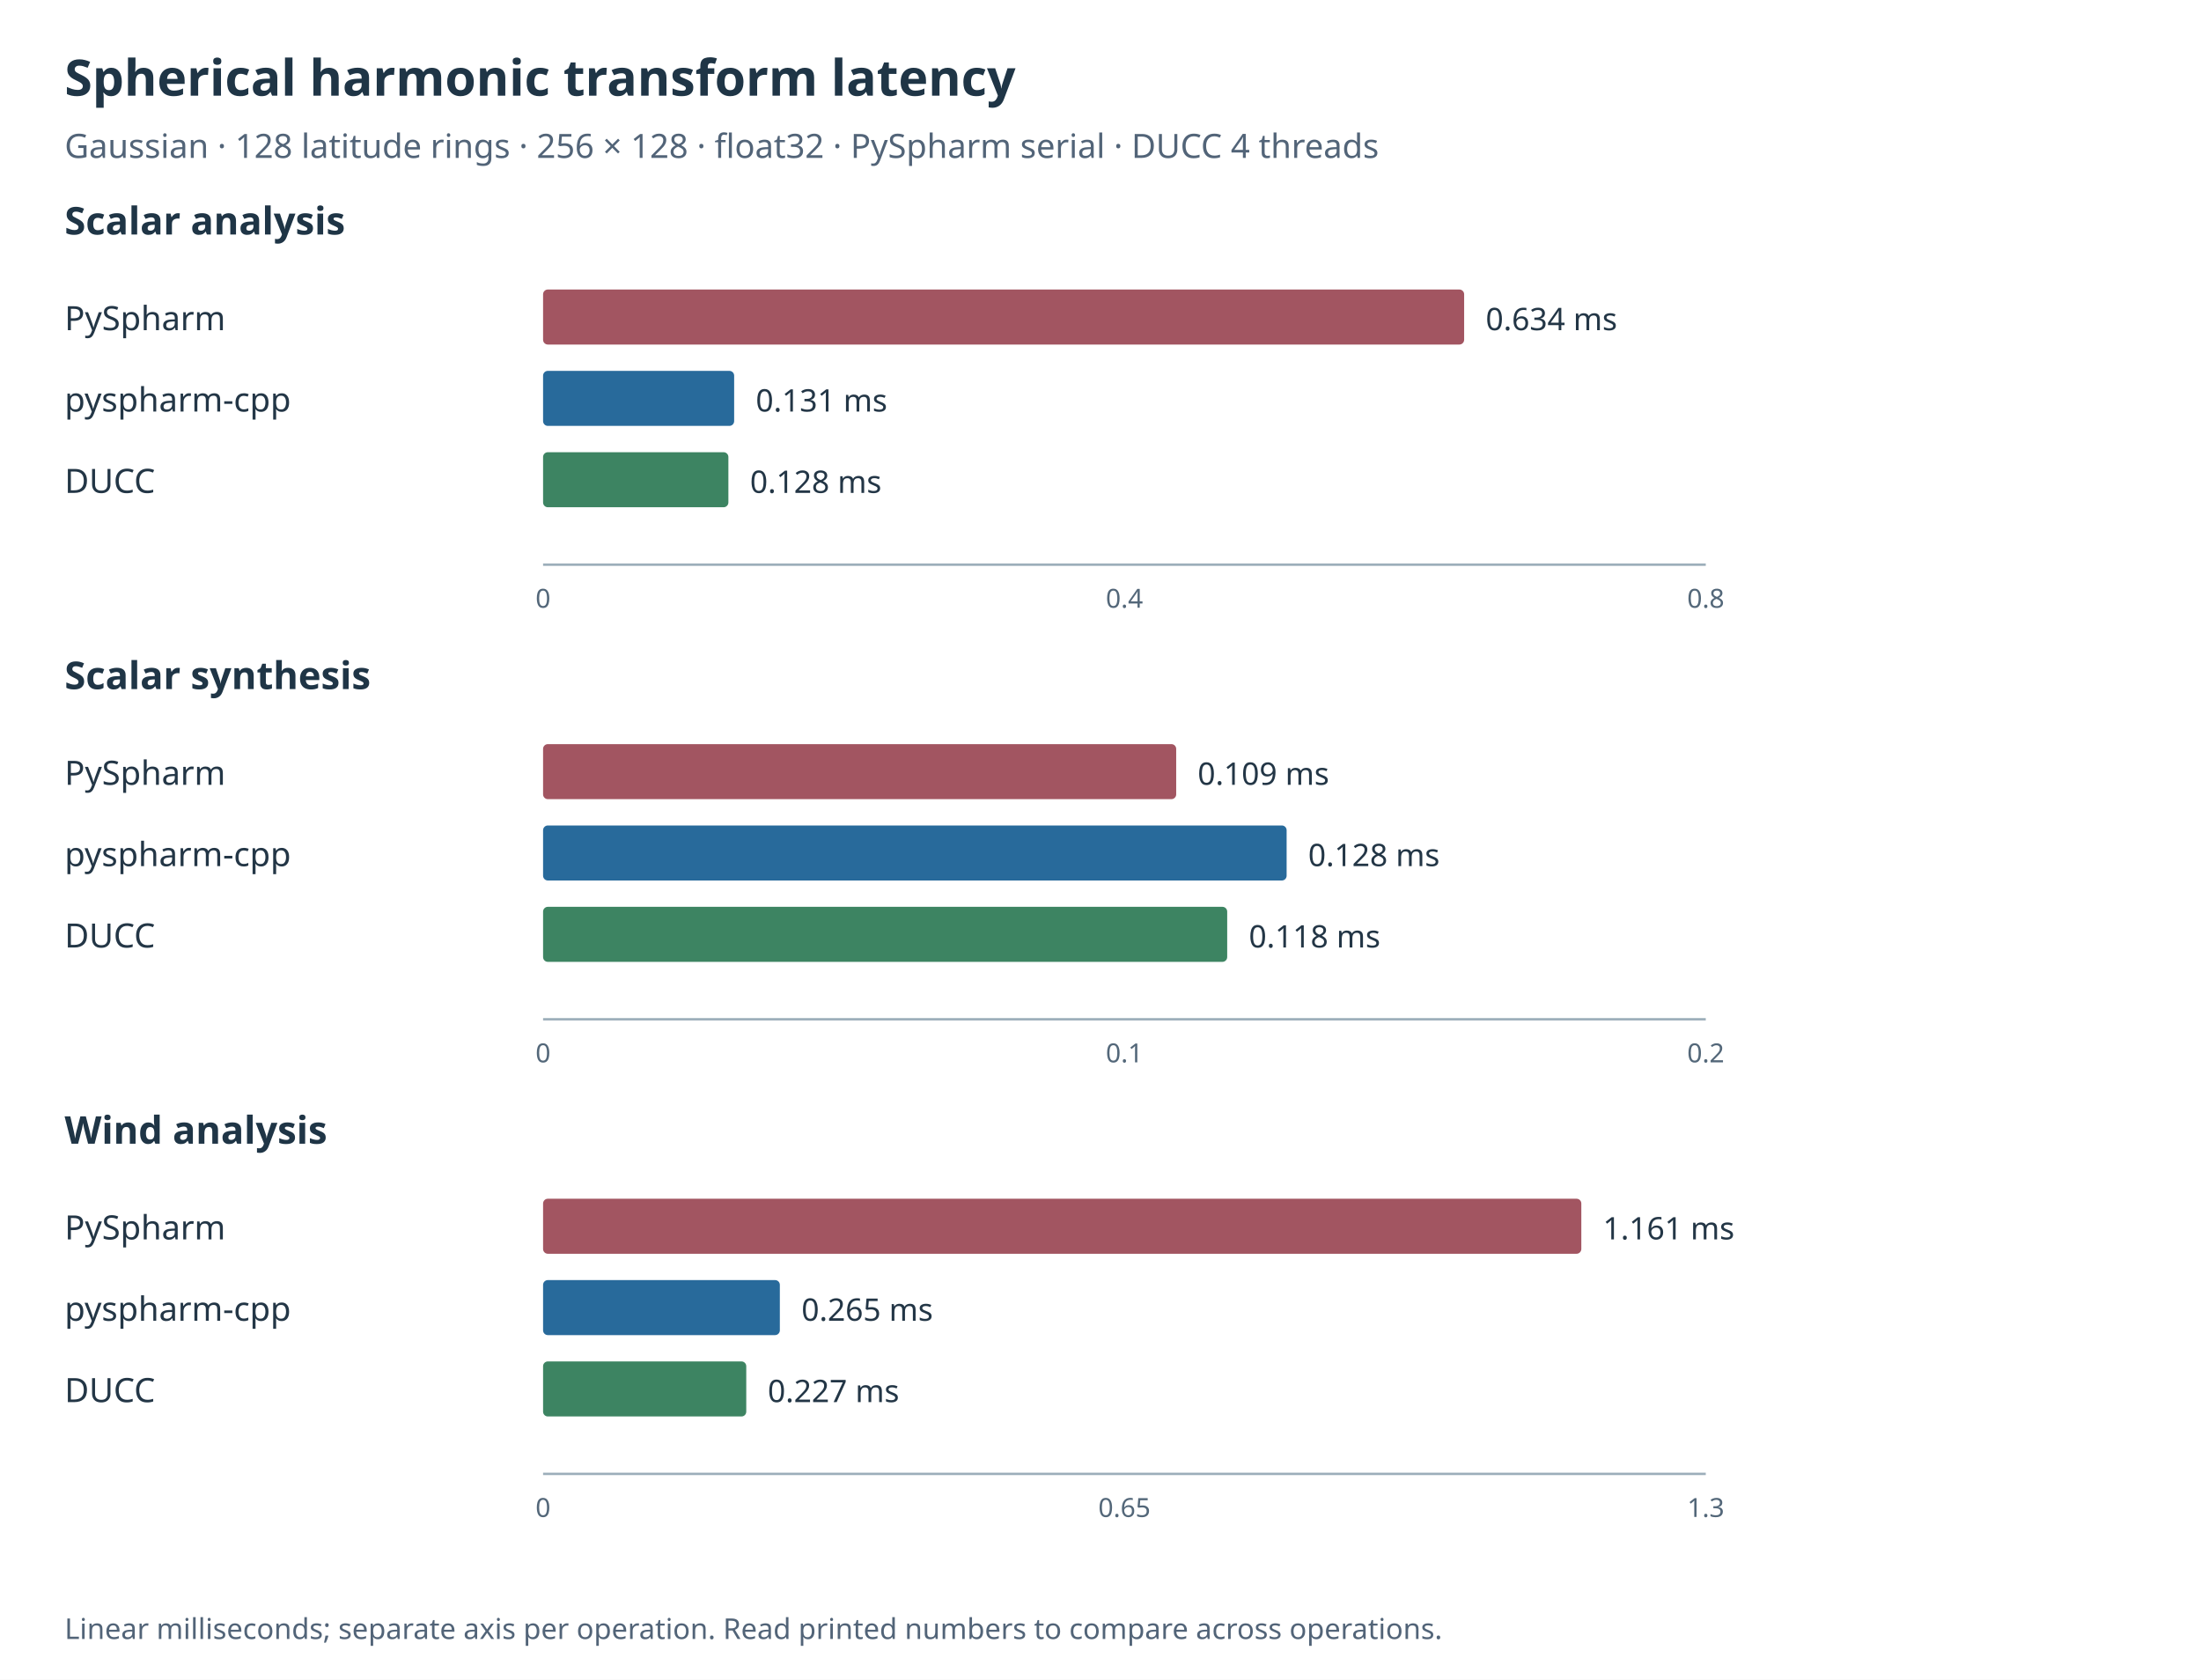
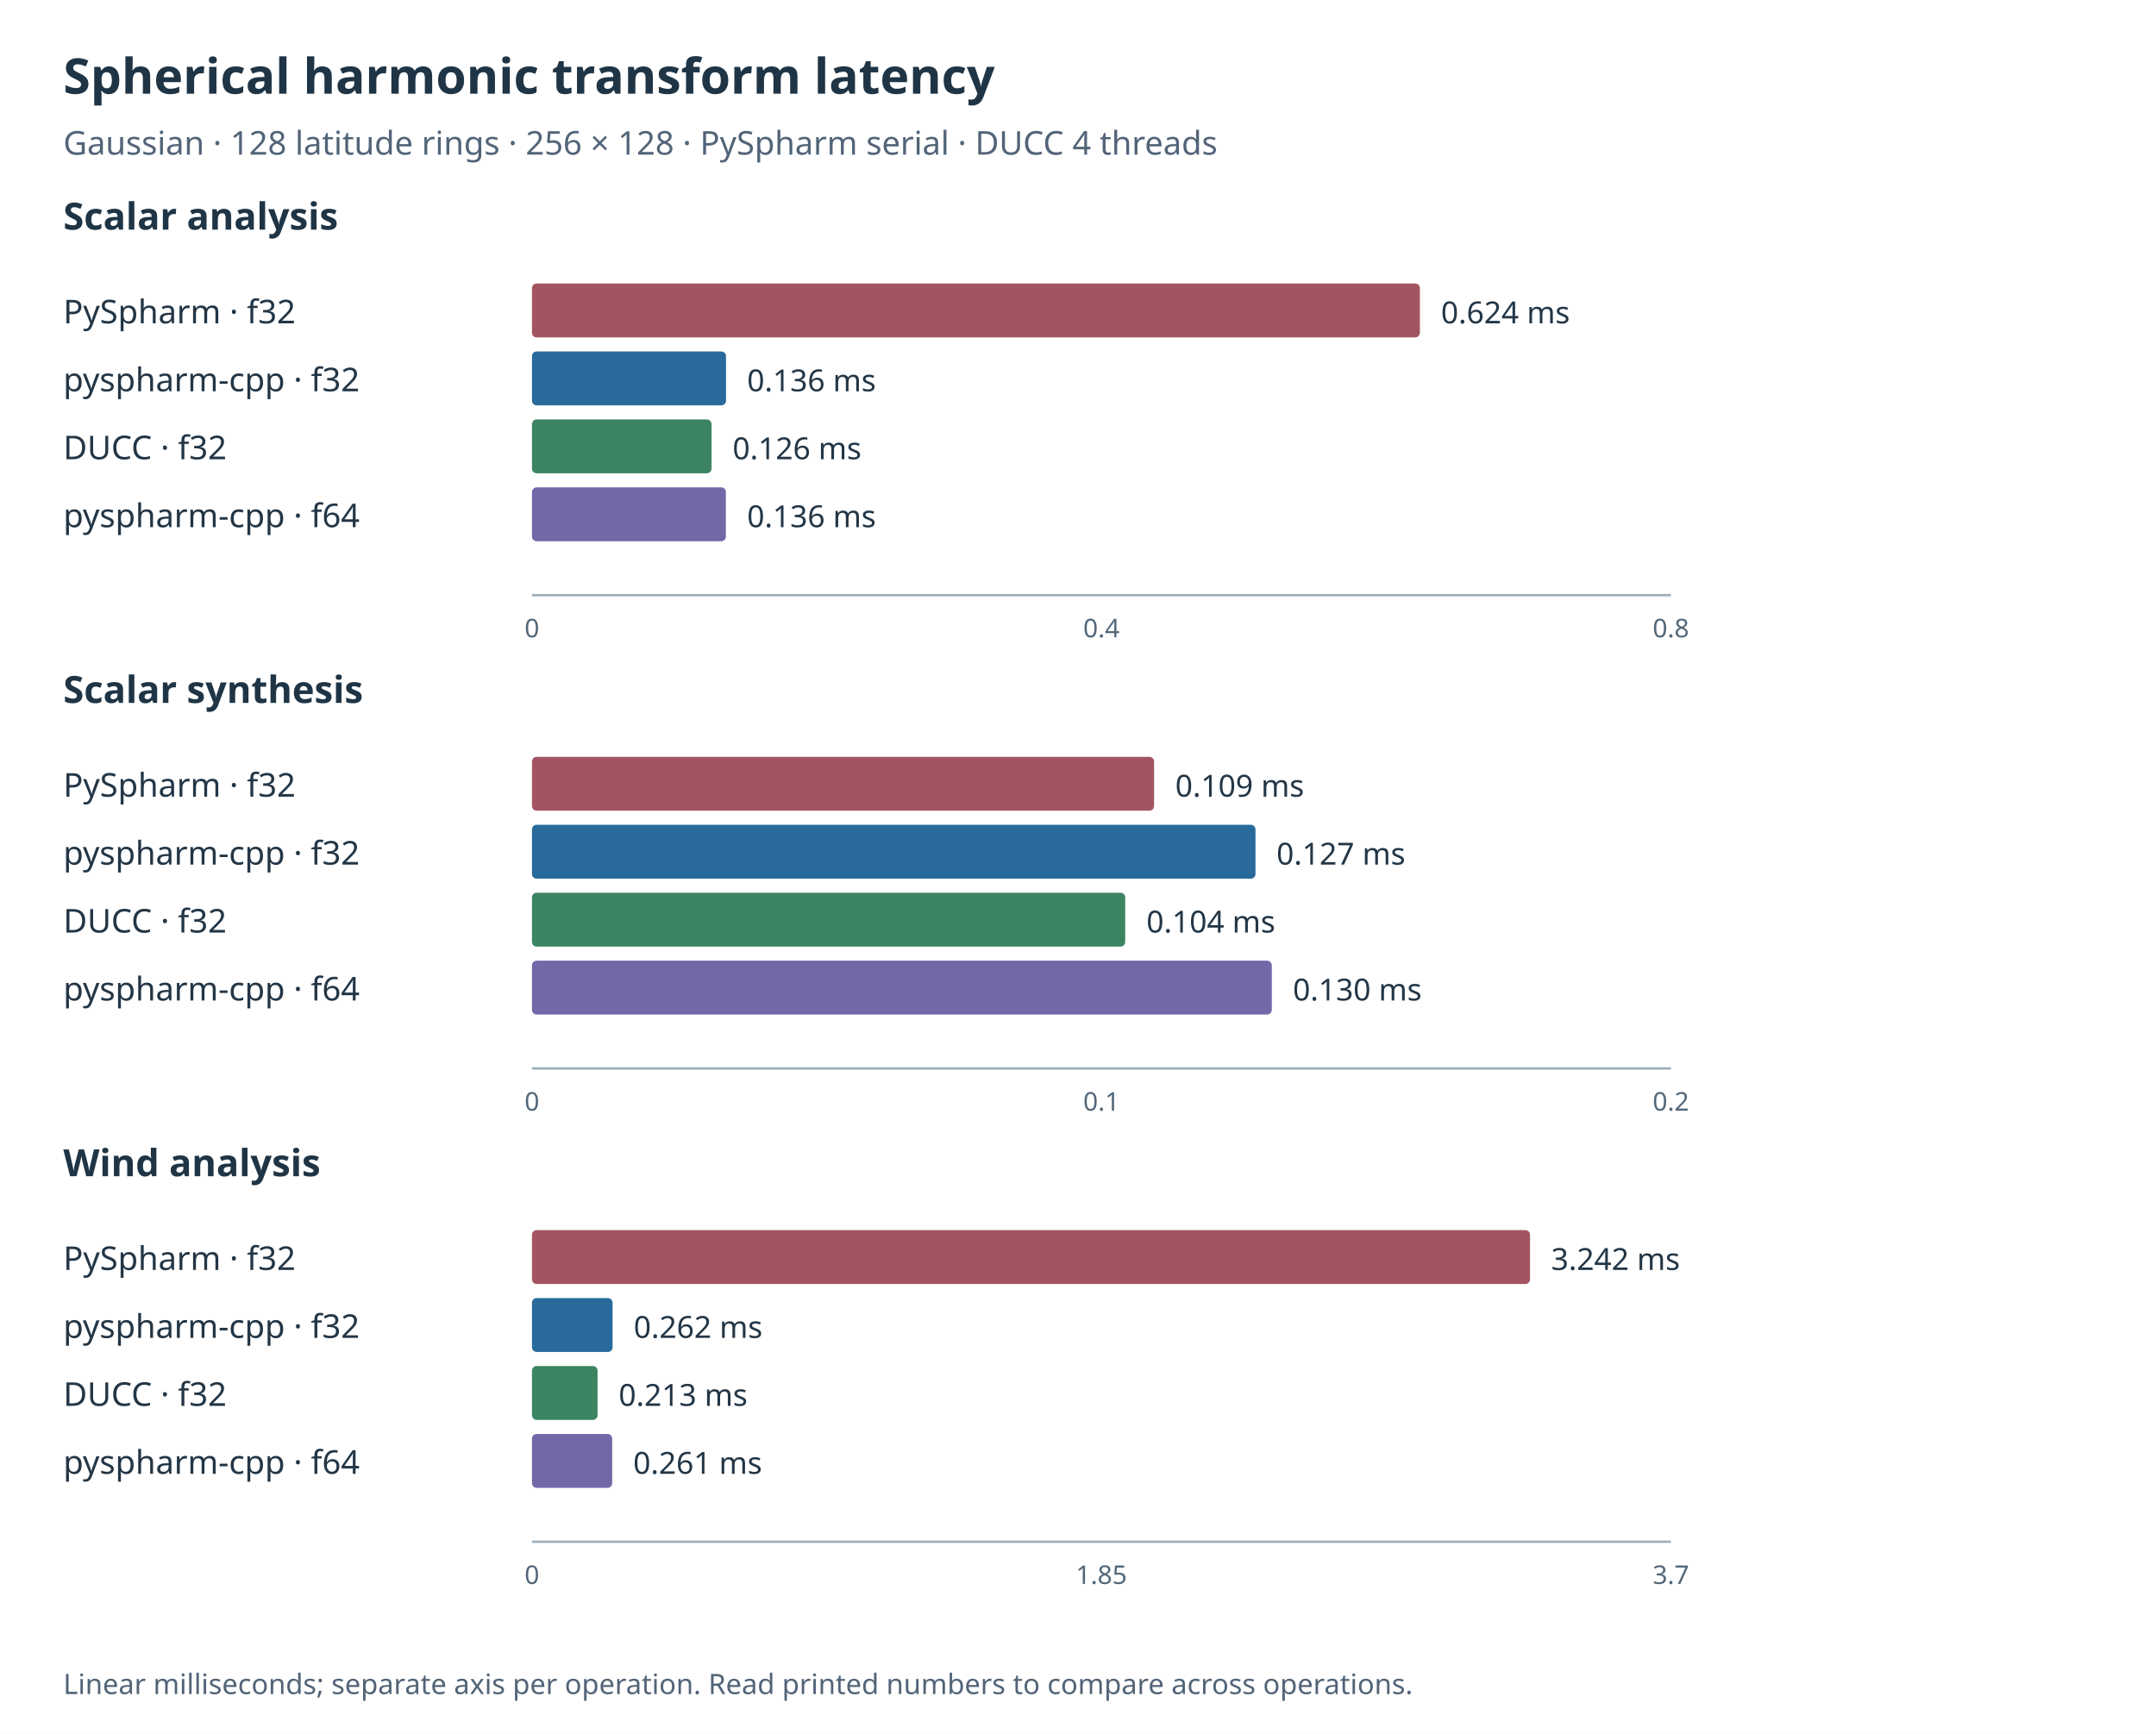
- <svg xmlns="http://www.w3.org/2000/svg" width="920" height="702" viewBox="0 0 920 702" role="img" aria-labelledby="t d">
-   <rect width="920" height="702" fill="white" />
+ <svg xmlns="http://www.w3.org/2000/svg" width="920" height="740" viewBox="0 0 920 740" role="img" aria-labelledby="t d">
+   <rect width="920" height="740" fill="white" />
  <text x="27" y="40" font-size="21" font-family="sans-serif" font-weight="600" fill="#1f3546">Spherical harmonic transform latency</text>
-   <text x="27" y="66" font-size="14" font-family="sans-serif" fill="#526478">Gaussian · 128 latitude rings · 256 × 128 · float32 · PySpharm serial · DUCC 4 threads</text>
+   <text x="27" y="66" font-size="14" font-family="sans-serif" fill="#526478">Gaussian · 128 latitude rings · 256 × 128 · PySpharm serial · DUCC 4 threads</text>
  <text x="27" y="98" font-size="16" font-family="sans-serif" font-weight="600" fill="#1f3546">Scalar analysis</text>
-   <text x="27" y="138" font-family="sans-serif" font-size="14" fill="#233646">PySpharm</text>
-   <rect x="227" y="121" width="385.00" height="23" fill="#a25561" rx="2" />
-   <text x="621.0" y="138" font-family="sans-serif" font-size="13" fill="#233646">0.634 ms</text>
-   <text x="27" y="172" font-family="sans-serif" font-size="14" fill="#233646">pyspharm-cpp</text>
-   <rect x="227" y="155" width="79.87" height="23" fill="#286a9b" rx="2" />
-   <text x="315.9" y="172" font-family="sans-serif" font-size="13" fill="#233646">0.131 ms</text>
-   <text x="27" y="206" font-family="sans-serif" font-size="14" fill="#233646">DUCC</text>
-   <rect x="227" y="189" width="77.46" height="23" fill="#3d8462" rx="2" />
-   <text x="313.5" y="206" font-family="sans-serif" font-size="13" fill="#233646">0.128 ms</text>
-   <line x1="227" x2="713" y1="236" y2="236" stroke="#9caeba" />
-   <text x="227.0" y="254" text-anchor="middle" font-size="11" font-family="sans-serif" fill="#536779">0</text>
-   <text x="470.0" y="254" text-anchor="middle" font-size="11" font-family="sans-serif" fill="#536779">0.4</text>
-   <text x="713.0" y="254" text-anchor="middle" font-size="11" font-family="sans-serif" fill="#536779">0.8</text>
-   <text x="27" y="288" font-size="16" font-family="sans-serif" font-weight="600" fill="#1f3546">Scalar synthesis</text>
-   <text x="27" y="328" font-family="sans-serif" font-size="14" fill="#233646">PySpharm</text>
-   <rect x="227" y="311" width="264.64" height="23" fill="#a25561" rx="2" />
-   <text x="500.6" y="328" font-family="sans-serif" font-size="13" fill="#233646">0.109 ms</text>
-   <text x="27" y="362" font-family="sans-serif" font-size="14" fill="#233646">pyspharm-cpp</text>
-   <rect x="227" y="345" width="310.80" height="23" fill="#286a9b" rx="2" />
-   <text x="546.8" y="362" font-family="sans-serif" font-size="13" fill="#233646">0.128 ms</text>
-   <text x="27" y="396" font-family="sans-serif" font-size="14" fill="#233646">DUCC</text>
-   <rect x="227" y="379" width="285.96" height="23" fill="#3d8462" rx="2" />
-   <text x="522.0" y="396" font-family="sans-serif" font-size="13" fill="#233646">0.118 ms</text>
-   <line x1="227" x2="713" y1="426" y2="426" stroke="#9caeba" />
-   <text x="227.0" y="444" text-anchor="middle" font-size="11" font-family="sans-serif" fill="#536779">0</text>
-   <text x="470.0" y="444" text-anchor="middle" font-size="11" font-family="sans-serif" fill="#536779">0.1</text>
-   <text x="713.0" y="444" text-anchor="middle" font-size="11" font-family="sans-serif" fill="#536779">0.2</text>
-   <text x="27" y="478" font-size="16" font-family="sans-serif" font-weight="600" fill="#1f3546">Wind analysis</text>
-   <text x="27" y="518" font-family="sans-serif" font-size="14" fill="#233646">PySpharm</text>
-   <rect x="227" y="501" width="433.98" height="23" fill="#a25561" rx="2" />
-   <text x="670.0" y="518" font-family="sans-serif" font-size="13" fill="#233646">1.161 ms</text>
-   <text x="27" y="552" font-family="sans-serif" font-size="14" fill="#233646">pyspharm-cpp</text>
-   <rect x="227" y="535" width="98.97" height="23" fill="#286a9b" rx="2" />
-   <text x="335.0" y="552" font-family="sans-serif" font-size="13" fill="#233646">0.265 ms</text>
-   <text x="27" y="586" font-family="sans-serif" font-size="14" fill="#233646">DUCC</text>
-   <rect x="227" y="569" width="84.93" height="23" fill="#3d8462" rx="2" />
-   <text x="320.9" y="586" font-family="sans-serif" font-size="13" fill="#233646">0.227 ms</text>
-   <line x1="227" x2="713" y1="616" y2="616" stroke="#9caeba" />
-   <text x="227.0" y="634" text-anchor="middle" font-size="11" font-family="sans-serif" fill="#536779">0</text>
-   <text x="470.0" y="634" text-anchor="middle" font-size="11" font-family="sans-serif" fill="#536779">0.65</text>
-   <text x="713.0" y="634" text-anchor="middle" font-size="11" font-family="sans-serif" fill="#536779">1.3</text>
-   <text x="27" y="685" font-size="12" font-family="sans-serif" fill="#526478">Linear milliseconds; separate axis per operation. Read printed numbers to compare across operations.</text>
+   <text x="27" y="138" font-family="sans-serif" font-size="14" fill="#233646">PySpharm · f32</text>
+   <rect x="227" y="121" width="378.89" height="23" fill="#a25561" rx="2" />
+   <text x="614.9" y="138" font-family="sans-serif" font-size="13" fill="#233646">0.624 ms</text>
+   <text x="27" y="167" font-family="sans-serif" font-size="14" fill="#233646">pyspharm-cpp · f32</text>
+   <rect x="227" y="150" width="82.81" height="23" fill="#286a9b" rx="2" />
+   <text x="318.8" y="167" font-family="sans-serif" font-size="13" fill="#233646">0.136 ms</text>
+   <text x="27" y="196" font-family="sans-serif" font-size="14" fill="#233646">DUCC · f32</text>
+   <rect x="227" y="179" width="76.62" height="23" fill="#3d8462" rx="2" />
+   <text x="312.6" y="196" font-family="sans-serif" font-size="13" fill="#233646">0.126 ms</text>
+   <text x="27" y="225" font-family="sans-serif" font-size="14" fill="#233646">pyspharm-cpp · f64</text>
+   <rect x="227" y="208" width="82.75" height="23" fill="#7268a8" rx="2" />
+   <text x="318.8" y="225" font-family="sans-serif" font-size="13" fill="#233646">0.136 ms</text>
+   <line x1="227" x2="713" y1="254" y2="254" stroke="#9caeba" />
+   <text x="227.0" y="272" text-anchor="middle" font-size="11" font-family="sans-serif" fill="#536779">0</text>
+   <text x="470.0" y="272" text-anchor="middle" font-size="11" font-family="sans-serif" fill="#536779">0.4</text>
+   <text x="713.0" y="272" text-anchor="middle" font-size="11" font-family="sans-serif" fill="#536779">0.8</text>
+   <text x="27" y="300" font-size="16" font-family="sans-serif" font-weight="600" fill="#1f3546">Scalar synthesis</text>
+   <text x="27" y="340" font-family="sans-serif" font-size="14" fill="#233646">PySpharm · f32</text>
+   <rect x="227" y="323" width="265.47" height="23" fill="#a25561" rx="2" />
+   <text x="501.5" y="340" font-family="sans-serif" font-size="13" fill="#233646">0.109 ms</text>
+   <text x="27" y="369" font-family="sans-serif" font-size="14" fill="#233646">pyspharm-cpp · f32</text>
+   <rect x="227" y="352" width="308.74" height="23" fill="#286a9b" rx="2" />
+   <text x="544.7" y="369" font-family="sans-serif" font-size="13" fill="#233646">0.127 ms</text>
+   <text x="27" y="398" font-family="sans-serif" font-size="14" fill="#233646">DUCC · f32</text>
+   <rect x="227" y="381" width="253.15" height="23" fill="#3d8462" rx="2" />
+   <text x="489.2" y="398" font-family="sans-serif" font-size="13" fill="#233646">0.104 ms</text>
+   <text x="27" y="427" font-family="sans-serif" font-size="14" fill="#233646">pyspharm-cpp · f64</text>
+   <rect x="227" y="410" width="315.70" height="23" fill="#7268a8" rx="2" />
+   <text x="551.7" y="427" font-family="sans-serif" font-size="13" fill="#233646">0.130 ms</text>
+   <line x1="227" x2="713" y1="456" y2="456" stroke="#9caeba" />
+   <text x="227.0" y="474" text-anchor="middle" font-size="11" font-family="sans-serif" fill="#536779">0</text>
+   <text x="470.0" y="474" text-anchor="middle" font-size="11" font-family="sans-serif" fill="#536779">0.1</text>
+   <text x="713.0" y="474" text-anchor="middle" font-size="11" font-family="sans-serif" fill="#536779">0.2</text>
+   <text x="27" y="502" font-size="16" font-family="sans-serif" font-weight="600" fill="#1f3546">Wind analysis</text>
+   <text x="27" y="542" font-family="sans-serif" font-size="14" fill="#233646">PySpharm · f32</text>
+   <rect x="227" y="525" width="425.89" height="23" fill="#a25561" rx="2" />
+   <text x="661.9" y="542" font-family="sans-serif" font-size="13" fill="#233646">3.242 ms</text>
+   <text x="27" y="571" font-family="sans-serif" font-size="14" fill="#233646">pyspharm-cpp · f32</text>
+   <rect x="227" y="554" width="34.39" height="23" fill="#286a9b" rx="2" />
+   <text x="270.4" y="571" font-family="sans-serif" font-size="13" fill="#233646">0.262 ms</text>
+   <text x="27" y="600" font-family="sans-serif" font-size="14" fill="#233646">DUCC · f32</text>
+   <rect x="227" y="583" width="27.99" height="23" fill="#3d8462" rx="2" />
+   <text x="264.0" y="600" font-family="sans-serif" font-size="13" fill="#233646">0.213 ms</text>
+   <text x="27" y="629" font-family="sans-serif" font-size="14" fill="#233646">pyspharm-cpp · f64</text>
+   <rect x="227" y="612" width="34.23" height="23" fill="#7268a8" rx="2" />
+   <text x="270.2" y="629" font-family="sans-serif" font-size="13" fill="#233646">0.261 ms</text>
+   <line x1="227" x2="713" y1="658" y2="658" stroke="#9caeba" />
+   <text x="227.0" y="676" text-anchor="middle" font-size="11" font-family="sans-serif" fill="#536779">0</text>
+   <text x="470.0" y="676" text-anchor="middle" font-size="11" font-family="sans-serif" fill="#536779">1.85</text>
+   <text x="713.0" y="676" text-anchor="middle" font-size="11" font-family="sans-serif" fill="#536779">3.7</text>
+   <text x="27" y="723" font-size="12" font-family="sans-serif" fill="#526478">Linear milliseconds; separate axis per operation. Read printed numbers to compare across operations.</text>
</svg>
